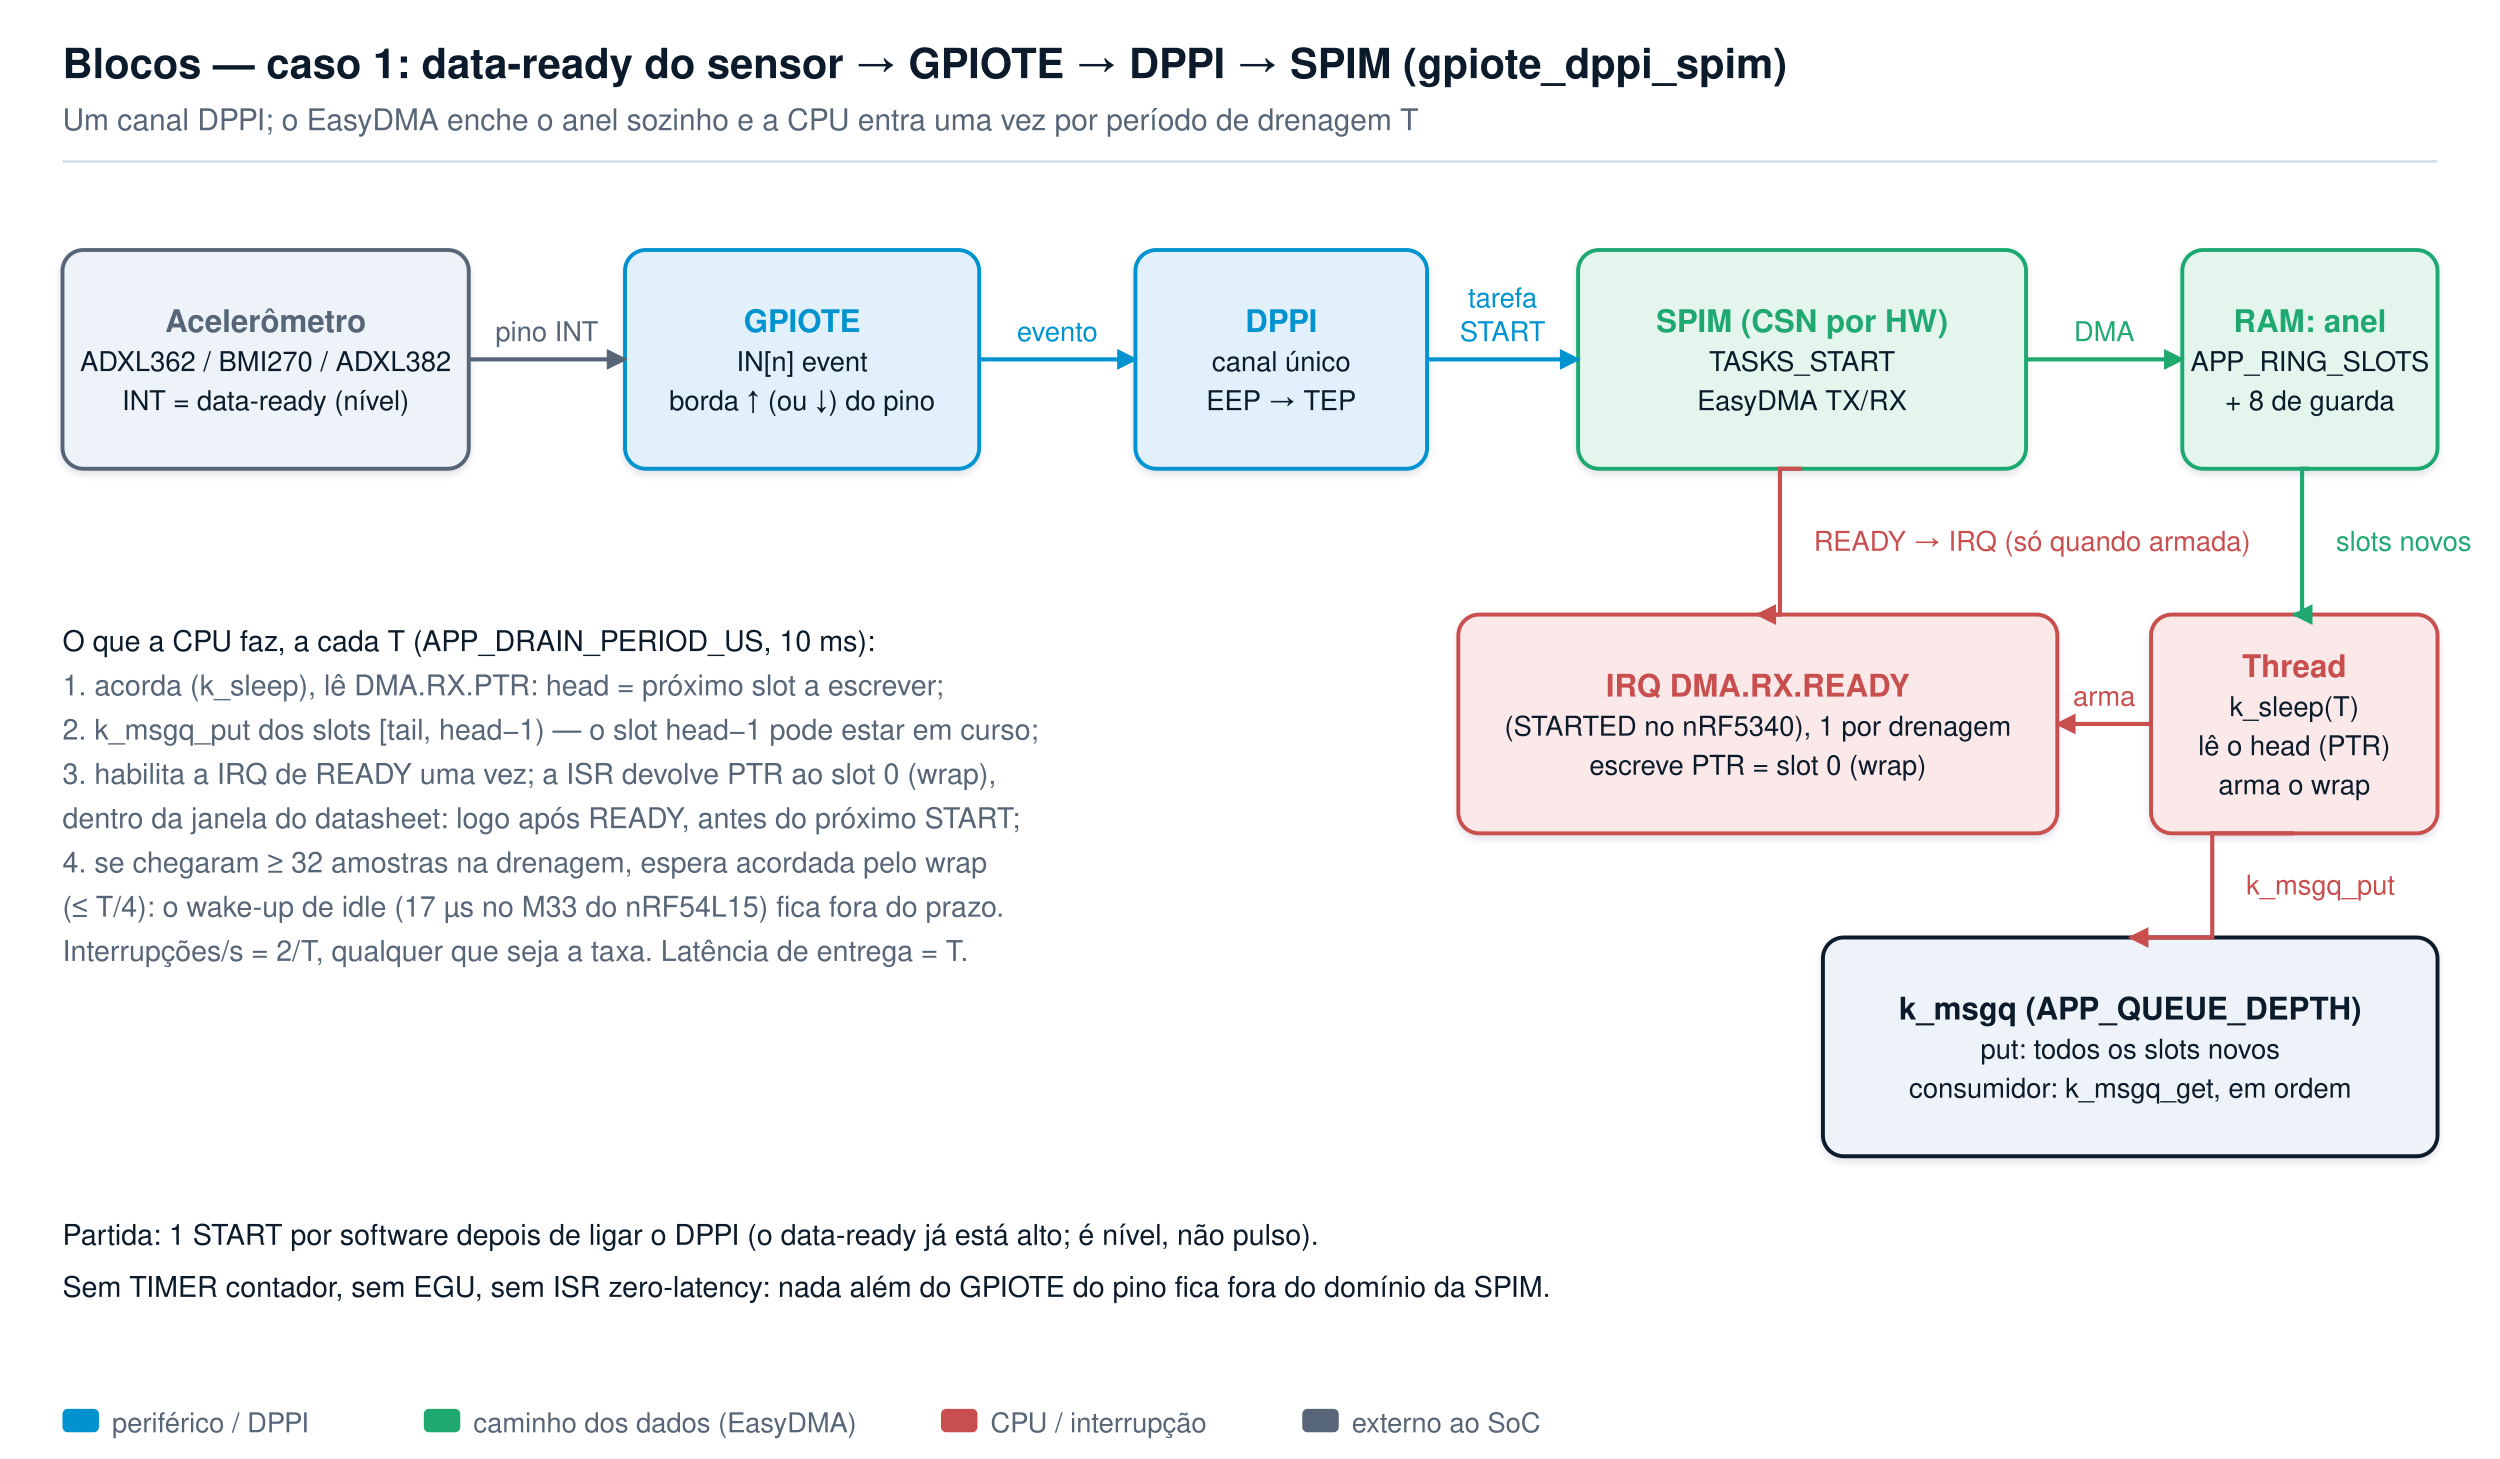
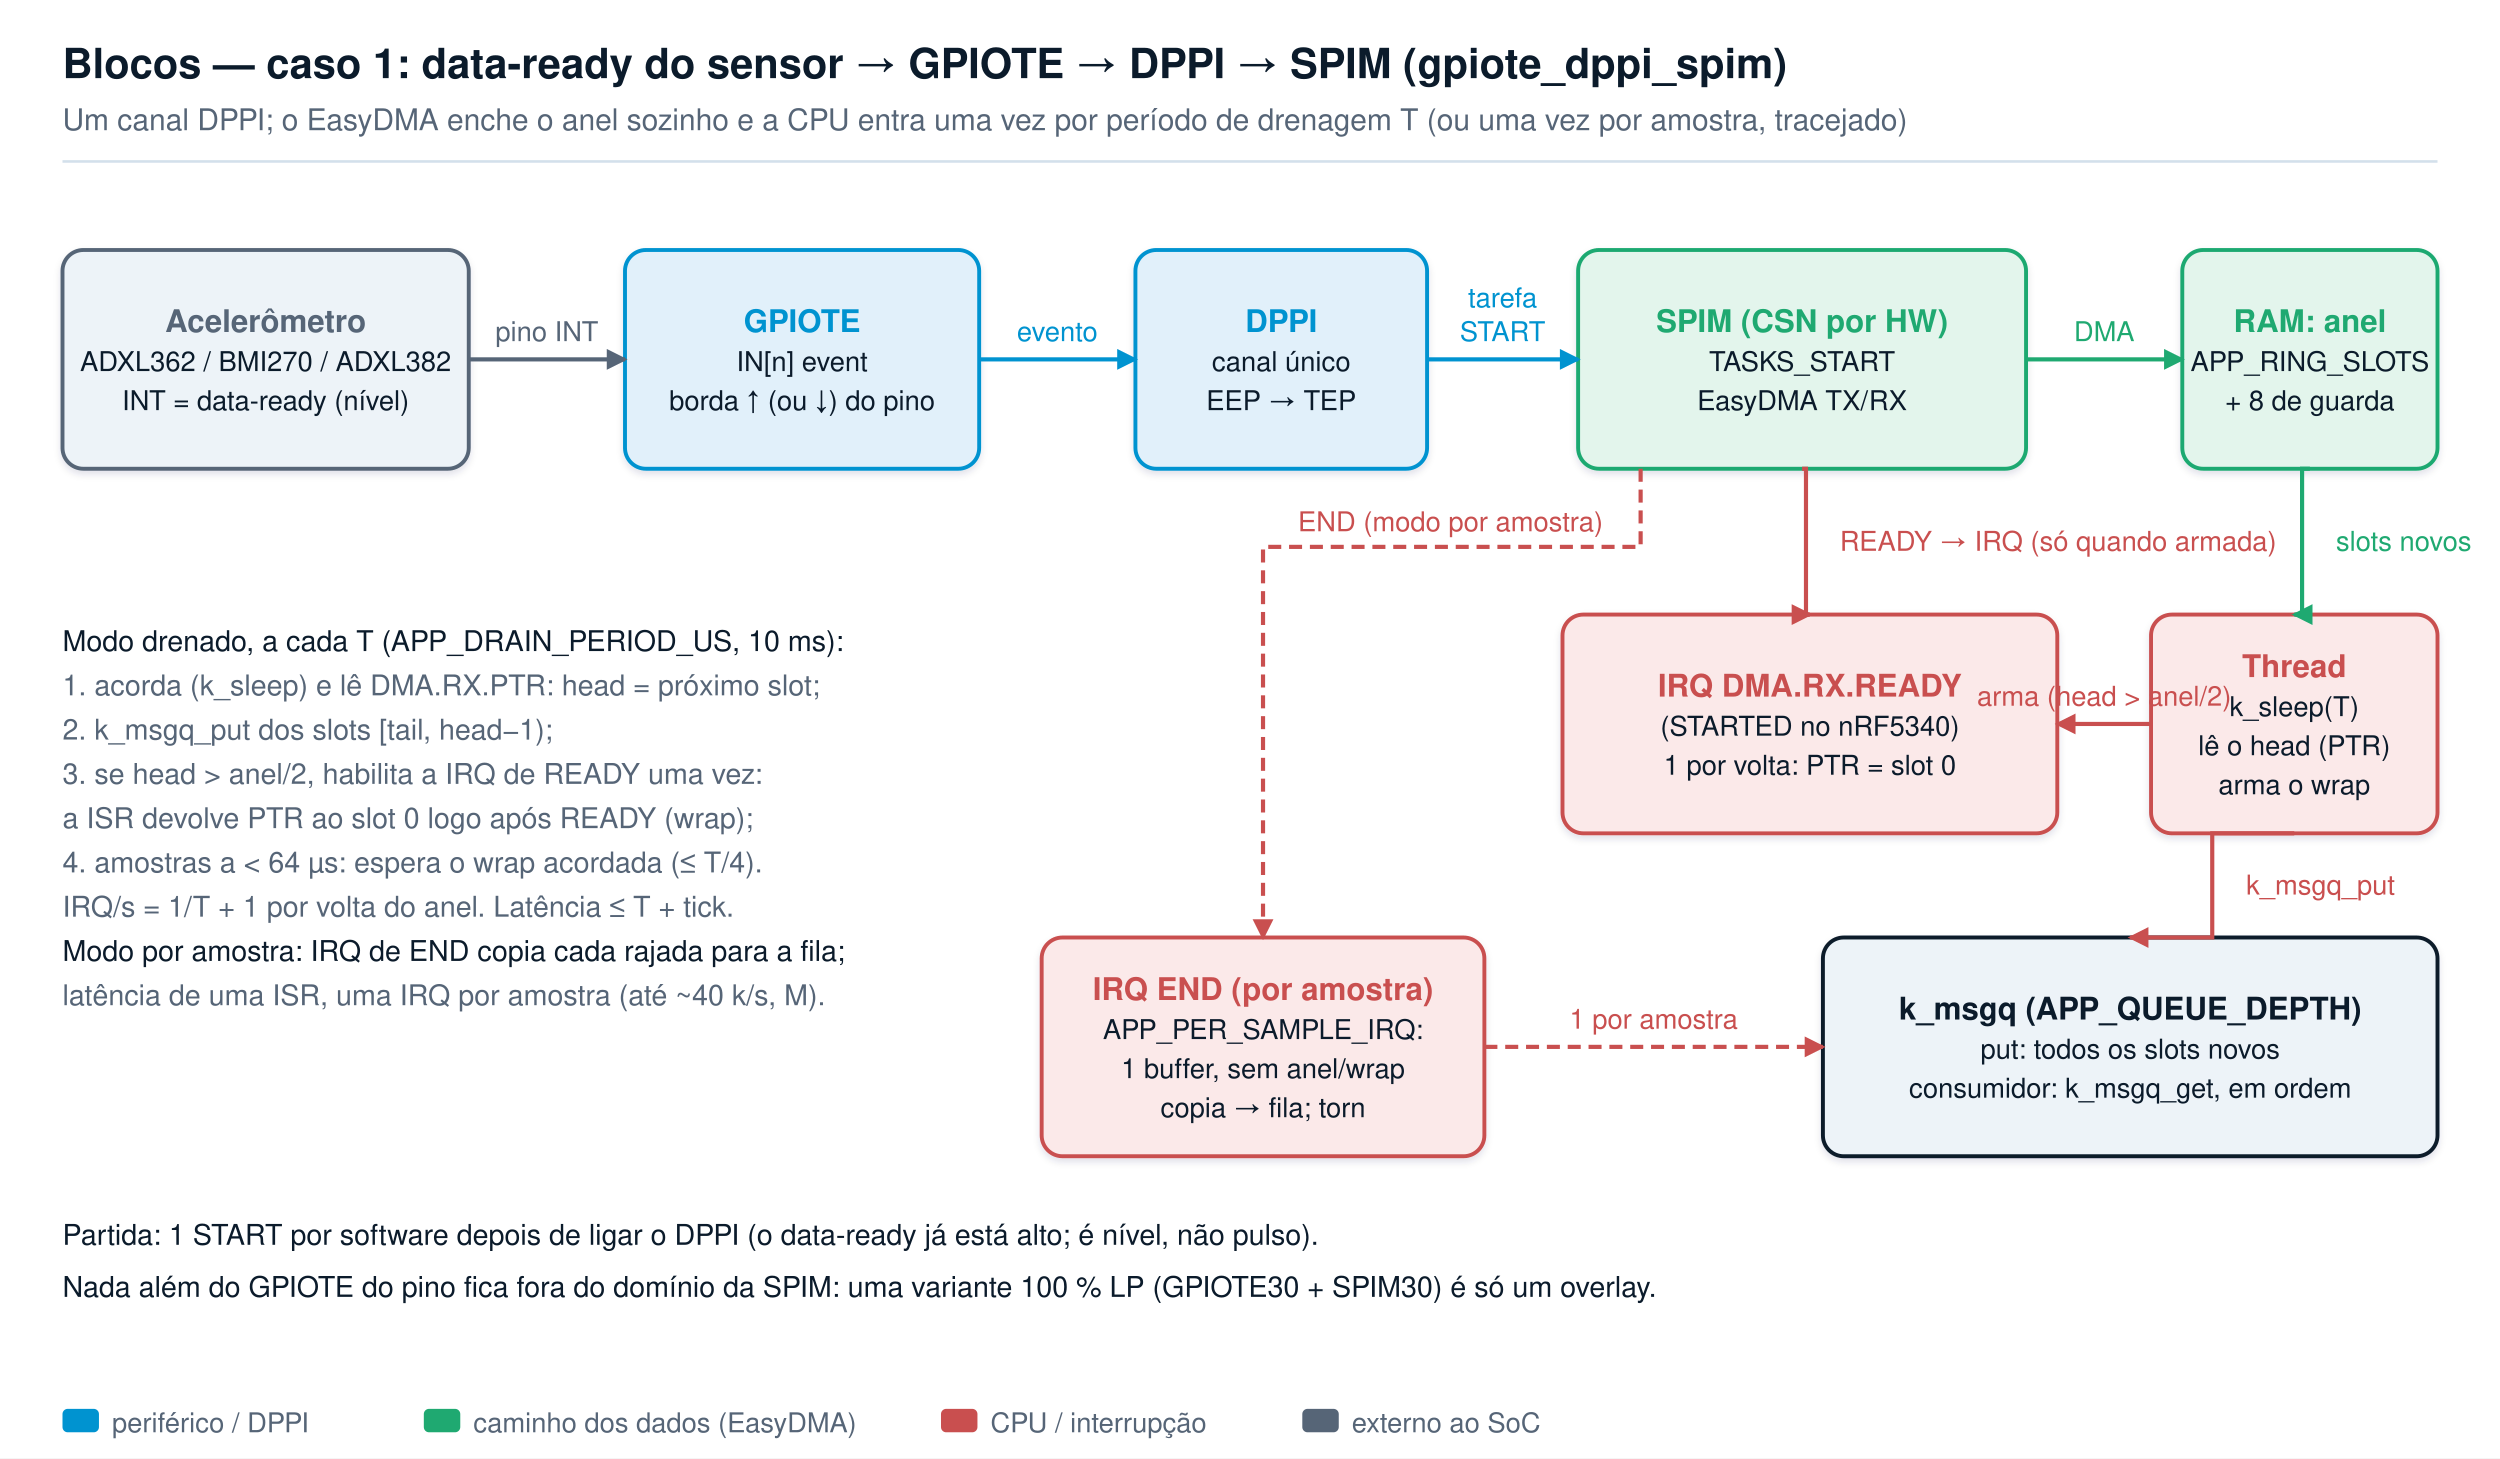
<svg xmlns="http://www.w3.org/2000/svg" width="960" height="560" viewBox="0 0 960 560">
  <defs>
    <marker id="arr" markerWidth="9" markerHeight="9" refX="7" refY="4.5" orient="auto" markerUnits="userSpaceOnUse">
      <path d="M0,0.5 L8,4.5 L0,8.5 z" fill="#566577" />
    </marker>
    <marker id="arr-blue" markerWidth="9" markerHeight="9" refX="7" refY="4.5" orient="auto" markerUnits="userSpaceOnUse">
      <path d="M0,0.5 L8,4.5 L0,8.5 z" fill="#0093D0" />
    </marker>
    <marker id="arr-green" markerWidth="9" markerHeight="9" refX="7" refY="4.5" orient="auto" markerUnits="userSpaceOnUse">
      <path d="M0,0.5 L8,4.5 L0,8.5 z" fill="#1FA971" />
    </marker>
    <marker id="arr-red" markerWidth="9" markerHeight="9" refX="7" refY="4.5" orient="auto" markerUnits="userSpaceOnUse">
      <path d="M0,0.5 L8,4.5 L0,8.5 z" fill="#C94F4F" />
    </marker>
    <filter id="shadow" x="-5%" y="-5%" width="110%" height="120%">
      <feDropShadow dx="0" dy="1.5" stdDeviation="1.5" flood-color="#00224E" flood-opacity="0.12" />
    </filter>
    <pattern id="hatch" width="6" height="6" patternUnits="userSpaceOnUse" patternTransform="rotate(45)">
      <line x1="0" y1="0" x2="0" y2="6" stroke="#D3E0EB" stroke-width="2" />
    </pattern>
  </defs>
  <rect width="100%" height="100%" fill="white" />
  <text x="24" y="30" fill="#0B1B2B" font-family="Segoe UI, Helvetica Neue, Helvetica, Arial, sans-serif" font-size="16" font-weight="600">Blocos — caso 1: data-ready do sensor → GPIOTE → DPPI → SPIM (gpiote_dppi_spim)</text>
-   <text x="24" y="50" fill="#566577" font-family="Segoe UI, Helvetica Neue, Helvetica, Arial, sans-serif" font-size="11.5">Um canal DPPI; o EasyDMA enche o anel sozinho e a CPU entra uma vez por período de drenagem T</text>
+   <text x="24" y="50" fill="#566577" font-family="Segoe UI, Helvetica Neue, Helvetica, Arial, sans-serif" font-size="11.5">Um canal DPPI; o EasyDMA enche o anel sozinho e a CPU entra uma vez por período de drenagem T (ou uma vez por amostra, tracejado)</text>
  <line x1="24" y1="62" x2="936" y2="62" stroke="#D3E0EB" stroke-width="1" />
  <rect x="24" y="96" width="156" height="84" rx="8" fill="#EDF3F8" stroke="#566577" stroke-width="1.5" filter="url(#shadow)" />
  <text x="102.0" y="127.5" text-anchor="middle" fill="#566577" font-family="Segoe UI, Helvetica Neue, Helvetica, Arial, sans-serif" font-size="12" font-weight="600">Acelerômetro</text>
  <text x="102.0" y="142.5" text-anchor="middle" fill="#0B1B2B" font-family="Segoe UI, Helvetica Neue, Helvetica, Arial, sans-serif" font-size="10.5">ADXL362 / BMI270 / ADXL382</text>
  <text x="102.0" y="157.5" text-anchor="middle" fill="#0B1B2B" font-family="Segoe UI, Helvetica Neue, Helvetica, Arial, sans-serif" font-size="10.5">INT = data-ready (nível)</text>
  <rect x="240" y="96" width="136" height="84" rx="8" fill="#E1F0FA" stroke="#0093D0" stroke-width="1.5" filter="url(#shadow)" />
  <text x="308.0" y="127.5" text-anchor="middle" fill="#0093D0" font-family="Segoe UI, Helvetica Neue, Helvetica, Arial, sans-serif" font-size="12" font-weight="600">GPIOTE</text>
  <text x="308.0" y="142.5" text-anchor="middle" fill="#0B1B2B" font-family="Segoe UI, Helvetica Neue, Helvetica, Arial, sans-serif" font-size="10.5">IN[n] event</text>
  <text x="308.0" y="157.5" text-anchor="middle" fill="#0B1B2B" font-family="Segoe UI, Helvetica Neue, Helvetica, Arial, sans-serif" font-size="10.5">borda ↑ (ou ↓) do pino</text>
  <rect x="436" y="96" width="112" height="84" rx="8" fill="#E1F0FA" stroke="#0093D0" stroke-width="1.5" filter="url(#shadow)" />
  <text x="492.0" y="127.5" text-anchor="middle" fill="#0093D0" font-family="Segoe UI, Helvetica Neue, Helvetica, Arial, sans-serif" font-size="12" font-weight="600">DPPI</text>
  <text x="492.0" y="142.5" text-anchor="middle" fill="#0B1B2B" font-family="Segoe UI, Helvetica Neue, Helvetica, Arial, sans-serif" font-size="10.5">canal único</text>
  <text x="492.0" y="157.5" text-anchor="middle" fill="#0B1B2B" font-family="Segoe UI, Helvetica Neue, Helvetica, Arial, sans-serif" font-size="10.5">EEP → TEP</text>
  <rect x="606" y="96" width="172" height="84" rx="8" fill="#E3F5EC" stroke="#1FA971" stroke-width="1.5" filter="url(#shadow)" />
  <text x="692.0" y="127.5" text-anchor="middle" fill="#1FA971" font-family="Segoe UI, Helvetica Neue, Helvetica, Arial, sans-serif" font-size="12" font-weight="600">SPIM (CSN por HW)</text>
  <text x="692.0" y="142.5" text-anchor="middle" fill="#0B1B2B" font-family="Segoe UI, Helvetica Neue, Helvetica, Arial, sans-serif" font-size="10.5">TASKS_START</text>
  <text x="692.0" y="157.5" text-anchor="middle" fill="#0B1B2B" font-family="Segoe UI, Helvetica Neue, Helvetica, Arial, sans-serif" font-size="10.5">EasyDMA TX/RX</text>
  <rect x="838" y="96" width="98" height="84" rx="8" fill="#E3F5EC" stroke="#1FA971" stroke-width="1.5" filter="url(#shadow)" />
  <text x="887.0" y="127.5" text-anchor="middle" fill="#1FA971" font-family="Segoe UI, Helvetica Neue, Helvetica, Arial, sans-serif" font-size="12" font-weight="600">RAM: anel</text>
  <text x="887.0" y="142.5" text-anchor="middle" fill="#0B1B2B" font-family="Segoe UI, Helvetica Neue, Helvetica, Arial, sans-serif" font-size="10.5">APP_RING_SLOTS</text>
  <text x="887.0" y="157.5" text-anchor="middle" fill="#0B1B2B" font-family="Segoe UI, Helvetica Neue, Helvetica, Arial, sans-serif" font-size="10.5">+ 8 de guarda</text>
-   <rect x="560" y="236" width="230" height="84" rx="8" fill="#FBE9E9" stroke="#C94F4F" stroke-width="1.5" filter="url(#shadow)" />
-   <text x="675.0" y="267.5" text-anchor="middle" fill="#C94F4F" font-family="Segoe UI, Helvetica Neue, Helvetica, Arial, sans-serif" font-size="12" font-weight="600">IRQ DMA.RX.READY</text>
-   <text x="675.0" y="282.5" text-anchor="middle" fill="#0B1B2B" font-family="Segoe UI, Helvetica Neue, Helvetica, Arial, sans-serif" font-size="10.5">(STARTED no nRF5340), 1 por drenagem</text>
-   <text x="675.0" y="297.5" text-anchor="middle" fill="#0B1B2B" font-family="Segoe UI, Helvetica Neue, Helvetica, Arial, sans-serif" font-size="10.5">escreve PTR = slot 0 (wrap)</text>
+   <rect x="600" y="236" width="190" height="84" rx="8" fill="#FBE9E9" stroke="#C94F4F" stroke-width="1.5" filter="url(#shadow)" />
+   <text x="695.0" y="267.5" text-anchor="middle" fill="#C94F4F" font-family="Segoe UI, Helvetica Neue, Helvetica, Arial, sans-serif" font-size="12" font-weight="600">IRQ DMA.RX.READY</text>
+   <text x="695.0" y="282.5" text-anchor="middle" fill="#0B1B2B" font-family="Segoe UI, Helvetica Neue, Helvetica, Arial, sans-serif" font-size="10.5">(STARTED no nRF5340)</text>
+   <text x="695.0" y="297.5" text-anchor="middle" fill="#0B1B2B" font-family="Segoe UI, Helvetica Neue, Helvetica, Arial, sans-serif" font-size="10.5">1 por volta: PTR = slot 0</text>
  <rect x="826" y="236" width="110" height="84" rx="8" fill="#FBE9E9" stroke="#C94F4F" stroke-width="1.5" filter="url(#shadow)" />
  <text x="881.0" y="260.0" text-anchor="middle" fill="#C94F4F" font-family="Segoe UI, Helvetica Neue, Helvetica, Arial, sans-serif" font-size="12" font-weight="600">Thread</text>
  <text x="881.0" y="275.0" text-anchor="middle" fill="#0B1B2B" font-family="Segoe UI, Helvetica Neue, Helvetica, Arial, sans-serif" font-size="10.5">k_sleep(T)</text>
  <text x="881.0" y="290.0" text-anchor="middle" fill="#0B1B2B" font-family="Segoe UI, Helvetica Neue, Helvetica, Arial, sans-serif" font-size="10.5">lê o head (PTR)</text>
  <text x="881.0" y="305.0" text-anchor="middle" fill="#0B1B2B" font-family="Segoe UI, Helvetica Neue, Helvetica, Arial, sans-serif" font-size="10.5">arma o wrap</text>
  <rect x="700" y="360" width="236" height="84" rx="8" fill="#EDF3F8" stroke="#0B1B2B" stroke-width="1.5" filter="url(#shadow)" />
  <text x="818.0" y="391.5" text-anchor="middle" fill="#0B1B2B" font-family="Segoe UI, Helvetica Neue, Helvetica, Arial, sans-serif" font-size="12" font-weight="600">k_msgq (APP_QUEUE_DEPTH)</text>
  <text x="818.0" y="406.5" text-anchor="middle" fill="#0B1B2B" font-family="Segoe UI, Helvetica Neue, Helvetica, Arial, sans-serif" font-size="10.5">put: todos os slots novos</text>
  <text x="818.0" y="421.5" text-anchor="middle" fill="#0B1B2B" font-family="Segoe UI, Helvetica Neue, Helvetica, Arial, sans-serif" font-size="10.5">consumidor: k_msgq_get, em ordem</text>
+   <rect x="400" y="360" width="170" height="84" rx="8" fill="#FBE9E9" stroke="#C94F4F" stroke-width="1.5" filter="url(#shadow)" />
+   <text x="485.0" y="384.0" text-anchor="middle" fill="#C94F4F" font-family="Segoe UI, Helvetica Neue, Helvetica, Arial, sans-serif" font-size="12" font-weight="600">IRQ END (por amostra)</text>
+   <text x="485.0" y="399.0" text-anchor="middle" fill="#0B1B2B" font-family="Segoe UI, Helvetica Neue, Helvetica, Arial, sans-serif" font-size="10.5">APP_PER_SAMPLE_IRQ:</text>
+   <text x="485.0" y="414.0" text-anchor="middle" fill="#0B1B2B" font-family="Segoe UI, Helvetica Neue, Helvetica, Arial, sans-serif" font-size="10.5">1 buffer, sem anel/wrap</text>
+   <text x="485.0" y="429.0" text-anchor="middle" fill="#0B1B2B" font-family="Segoe UI, Helvetica Neue, Helvetica, Arial, sans-serif" font-size="10.5">copia → fila; torn</text>
  <path d="M778,138.0 L838,138.0" fill="none" stroke="#1FA971" stroke-width="1.6" marker-end="url(#arr-green)" />
  <text x="808.0" y="131.0" text-anchor="middle" fill="#1FA971" font-family="Segoe UI, Helvetica Neue, Helvetica, Arial, sans-serif" font-size="10.5">DMA</text>
-   <path d="M692.0,180 H683.5 V236 H675.0" fill="none" stroke="#C94F4F" stroke-width="1.6" marker-end="url(#arr-red)" />
-   <rect x="691.5" y="199.0" width="199" height="16" rx="3" fill="white" opacity="0.9" />
-   <text x="696.5" y="211.5" fill="#C94F4F" font-family="Segoe UI, Helvetica Neue, Helvetica, Arial, sans-serif" font-size="10.5">READY → IRQ (só quando armada)</text>
+   <path d="M692.0,180 H693.5 V236 H695.0" fill="none" stroke="#C94F4F" stroke-width="1.6" marker-end="url(#arr-red)" />
+   <rect x="701.5" y="199.0" width="199" height="16" rx="3" fill="white" opacity="0.9" />
+   <text x="706.5" y="211.5" fill="#C94F4F" font-family="Segoe UI, Helvetica Neue, Helvetica, Arial, sans-serif" font-size="10.5">READY → IRQ (só quando armada)</text>
  <path d="M887.0,180 H884.0 V236 H881.0" fill="none" stroke="#1FA971" stroke-width="1.6" marker-end="url(#arr-green)" />
  <rect x="892.0" y="199.0" width="79" height="16" rx="3" fill="white" opacity="0.9" />
  <text x="897.0" y="211.5" fill="#1FA971" font-family="Segoe UI, Helvetica Neue, Helvetica, Arial, sans-serif" font-size="10.5">slots novos</text>
  <path d="M826,278.0 L790,278.0" fill="none" stroke="#C94F4F" stroke-width="1.6" marker-end="url(#arr-red)" />
-   <text x="808.0" y="271.0" text-anchor="middle" fill="#C94F4F" font-family="Segoe UI, Helvetica Neue, Helvetica, Arial, sans-serif" font-size="10.5">arma</text>
+   <text x="808.0" y="271.0" text-anchor="middle" fill="#C94F4F" font-family="Segoe UI, Helvetica Neue, Helvetica, Arial, sans-serif" font-size="10.5">arma (head &gt; anel/2)</text>
  <path d="M881.0,320 H849.5 V360 H818.0" fill="none" stroke="#C94F4F" stroke-width="1.6" marker-end="url(#arr-red)" />
  <rect x="857.5" y="331.0" width="73" height="16" rx="3" fill="white" opacity="0.9" />
  <text x="862.5" y="343.5" fill="#C94F4F" font-family="Segoe UI, Helvetica Neue, Helvetica, Arial, sans-serif" font-size="10.5">k_msgq_put</text>
+   <path d="M630,180 V210 H485 V360" fill="none" stroke="#C94F4F" stroke-width="1.6" stroke-dasharray="5 3" marker-end="url(#arr-red)" />
+   <text x="557" y="204" text-anchor="middle" fill="#C94F4F" font-family="Segoe UI, Helvetica Neue, Helvetica, Arial, sans-serif" font-size="10.5">END (modo por amostra)</text>
+   <path d="M570,402.0 L700,402.0" fill="none" stroke="#C94F4F" stroke-width="1.6" stroke-dasharray="5 3" marker-end="url(#arr-red)" />
+   <text x="635.0" y="395.0" text-anchor="middle" fill="#C94F4F" font-family="Segoe UI, Helvetica Neue, Helvetica, Arial, sans-serif" font-size="10.5">1 por amostra</text>
  <path d="M180,138.0 L240,138.0" fill="none" stroke="#566577" stroke-width="1.6" marker-end="url(#arr)" />
  <text x="210.0" y="131.0" text-anchor="middle" fill="#566577" font-family="Segoe UI, Helvetica Neue, Helvetica, Arial, sans-serif" font-size="10.5">pino INT</text>
  <path d="M376,138.0 L436,138.0" fill="none" stroke="#0093D0" stroke-width="1.6" marker-end="url(#arr-blue)" />
  <text x="406.0" y="131.0" text-anchor="middle" fill="#0093D0" font-family="Segoe UI, Helvetica Neue, Helvetica, Arial, sans-serif" font-size="10.5">evento</text>
  <path d="M548,138.0 L606,138.0" fill="none" stroke="#0093D0" stroke-width="1.6" marker-end="url(#arr-blue)" />
  <text x="577.0" y="118.0" text-anchor="middle" fill="#0093D0" font-family="Segoe UI, Helvetica Neue, Helvetica, Arial, sans-serif" font-size="10.5">tarefa</text>
  <text x="577.0" y="131.0" text-anchor="middle" fill="#0093D0" font-family="Segoe UI, Helvetica Neue, Helvetica, Arial, sans-serif" font-size="10.5">START</text>
-   <text x="24" y="250" fill="#0B1B2B" font-family="Segoe UI, Helvetica Neue, Helvetica, Arial, sans-serif" font-size="11">O que a CPU faz, a cada T (APP_DRAIN_PERIOD_US, 10 ms):</text>
-   <text x="24" y="267" fill="#566577" font-family="Segoe UI, Helvetica Neue, Helvetica, Arial, sans-serif" font-size="11">1. acorda (k_sleep), lê DMA.RX.PTR: head = próximo slot a escrever;</text>
-   <text x="24" y="284" fill="#566577" font-family="Segoe UI, Helvetica Neue, Helvetica, Arial, sans-serif" font-size="11">2. k_msgq_put dos slots [tail, head−1) — o slot head−1 pode estar em curso;</text>
-   <text x="24" y="301" fill="#566577" font-family="Segoe UI, Helvetica Neue, Helvetica, Arial, sans-serif" font-size="11">3. habilita a IRQ de READY uma vez; a ISR devolve PTR ao slot 0 (wrap),</text>
-   <text x="24" y="318" fill="#566577" font-family="Segoe UI, Helvetica Neue, Helvetica, Arial, sans-serif" font-size="11">   dentro da janela do datasheet: logo após READY, antes do próximo START;</text>
-   <text x="24" y="335" fill="#566577" font-family="Segoe UI, Helvetica Neue, Helvetica, Arial, sans-serif" font-size="11">4. se chegaram ≥ 32 amostras na drenagem, espera acordada pelo wrap</text>
-   <text x="24" y="352" fill="#566577" font-family="Segoe UI, Helvetica Neue, Helvetica, Arial, sans-serif" font-size="11">   (≤ T/4): o wake-up de idle (17 µs no M33 do nRF54L15) fica fora do prazo.</text>
-   <text x="24" y="369" fill="#566577" font-family="Segoe UI, Helvetica Neue, Helvetica, Arial, sans-serif" font-size="11">Interrupções/s = 2/T, qualquer que seja a taxa. Latência de entrega = T.</text>
+   <text x="24" y="250" fill="#0B1B2B" font-family="Segoe UI, Helvetica Neue, Helvetica, Arial, sans-serif" font-size="11">Modo drenado, a cada T (APP_DRAIN_PERIOD_US, 10 ms):</text>
+   <text x="24" y="267" fill="#566577" font-family="Segoe UI, Helvetica Neue, Helvetica, Arial, sans-serif" font-size="11">1. acorda (k_sleep) e lê DMA.RX.PTR: head = próximo slot;</text>
+   <text x="24" y="284" fill="#566577" font-family="Segoe UI, Helvetica Neue, Helvetica, Arial, sans-serif" font-size="11">2. k_msgq_put dos slots [tail, head−1);</text>
+   <text x="24" y="301" fill="#566577" font-family="Segoe UI, Helvetica Neue, Helvetica, Arial, sans-serif" font-size="11">3. se head &gt; anel/2, habilita a IRQ de READY uma vez:</text>
+   <text x="24" y="318" fill="#566577" font-family="Segoe UI, Helvetica Neue, Helvetica, Arial, sans-serif" font-size="11">   a ISR devolve PTR ao slot 0 logo após READY (wrap);</text>
+   <text x="24" y="335" fill="#566577" font-family="Segoe UI, Helvetica Neue, Helvetica, Arial, sans-serif" font-size="11">4. amostras a &lt; 64 µs: espera o wrap acordada (≤ T/4).</text>
+   <text x="24" y="352" fill="#566577" font-family="Segoe UI, Helvetica Neue, Helvetica, Arial, sans-serif" font-size="11">IRQ/s = 1/T + 1 por volta do anel. Latência ≤ T + tick.</text>
+   <text x="24" y="369" fill="#0B1B2B" font-family="Segoe UI, Helvetica Neue, Helvetica, Arial, sans-serif" font-size="11">Modo por amostra: IRQ de END copia cada rajada para a fila;</text>
+   <text x="24" y="386" fill="#566577" font-family="Segoe UI, Helvetica Neue, Helvetica, Arial, sans-serif" font-size="11">latência de uma ISR, uma IRQ por amostra (até ~40 k/s, M).</text>
  <text x="24" y="478" fill="#0B1B2B" font-family="Segoe UI, Helvetica Neue, Helvetica, Arial, sans-serif" font-size="11">Partida: 1 START por software depois de ligar o DPPI (o data-ready já está alto; é nível, não pulso).</text>
-   <text x="24" y="498" fill="#0B1B2B" font-family="Segoe UI, Helvetica Neue, Helvetica, Arial, sans-serif" font-size="11">Sem TIMER contador, sem EGU, sem ISR zero-latency: nada além do GPIOTE do pino fica fora do domínio da SPIM.</text>
+   <text x="24" y="498" fill="#0B1B2B" font-family="Segoe UI, Helvetica Neue, Helvetica, Arial, sans-serif" font-size="11">Nada além do GPIOTE do pino fica fora do domínio da SPIM: uma variante 100 % LP (GPIOTE30 + SPIM30) é só um overlay.</text>
  <rect x="24" y="541" width="14" height="9" rx="2" fill="#0093D0" />
  <text x="43" y="550" fill="#566577" font-family="Segoe UI, Helvetica Neue, Helvetica, Arial, sans-serif" font-size="10.5">periférico / DPPI</text>
  <rect x="162.745" y="541" width="14" height="9" rx="2" fill="#1FA971" />
  <text x="181.745" y="550" fill="#566577" font-family="Segoe UI, Helvetica Neue, Helvetica, Arial, sans-serif" font-size="10.5">caminho dos dados (EasyDMA)</text>
  <rect x="361.34" y="541" width="14" height="9" rx="2" fill="#C94F4F" />
  <text x="380.34" y="550" fill="#566577" font-family="Segoe UI, Helvetica Neue, Helvetica, Arial, sans-serif" font-size="10.5">CPU / interrupção</text>
  <rect x="500.085" y="541" width="14" height="9" rx="2" fill="#566577" />
  <text x="519.085" y="550" fill="#566577" font-family="Segoe UI, Helvetica Neue, Helvetica, Arial, sans-serif" font-size="10.5">externo ao SoC</text>
</svg>
